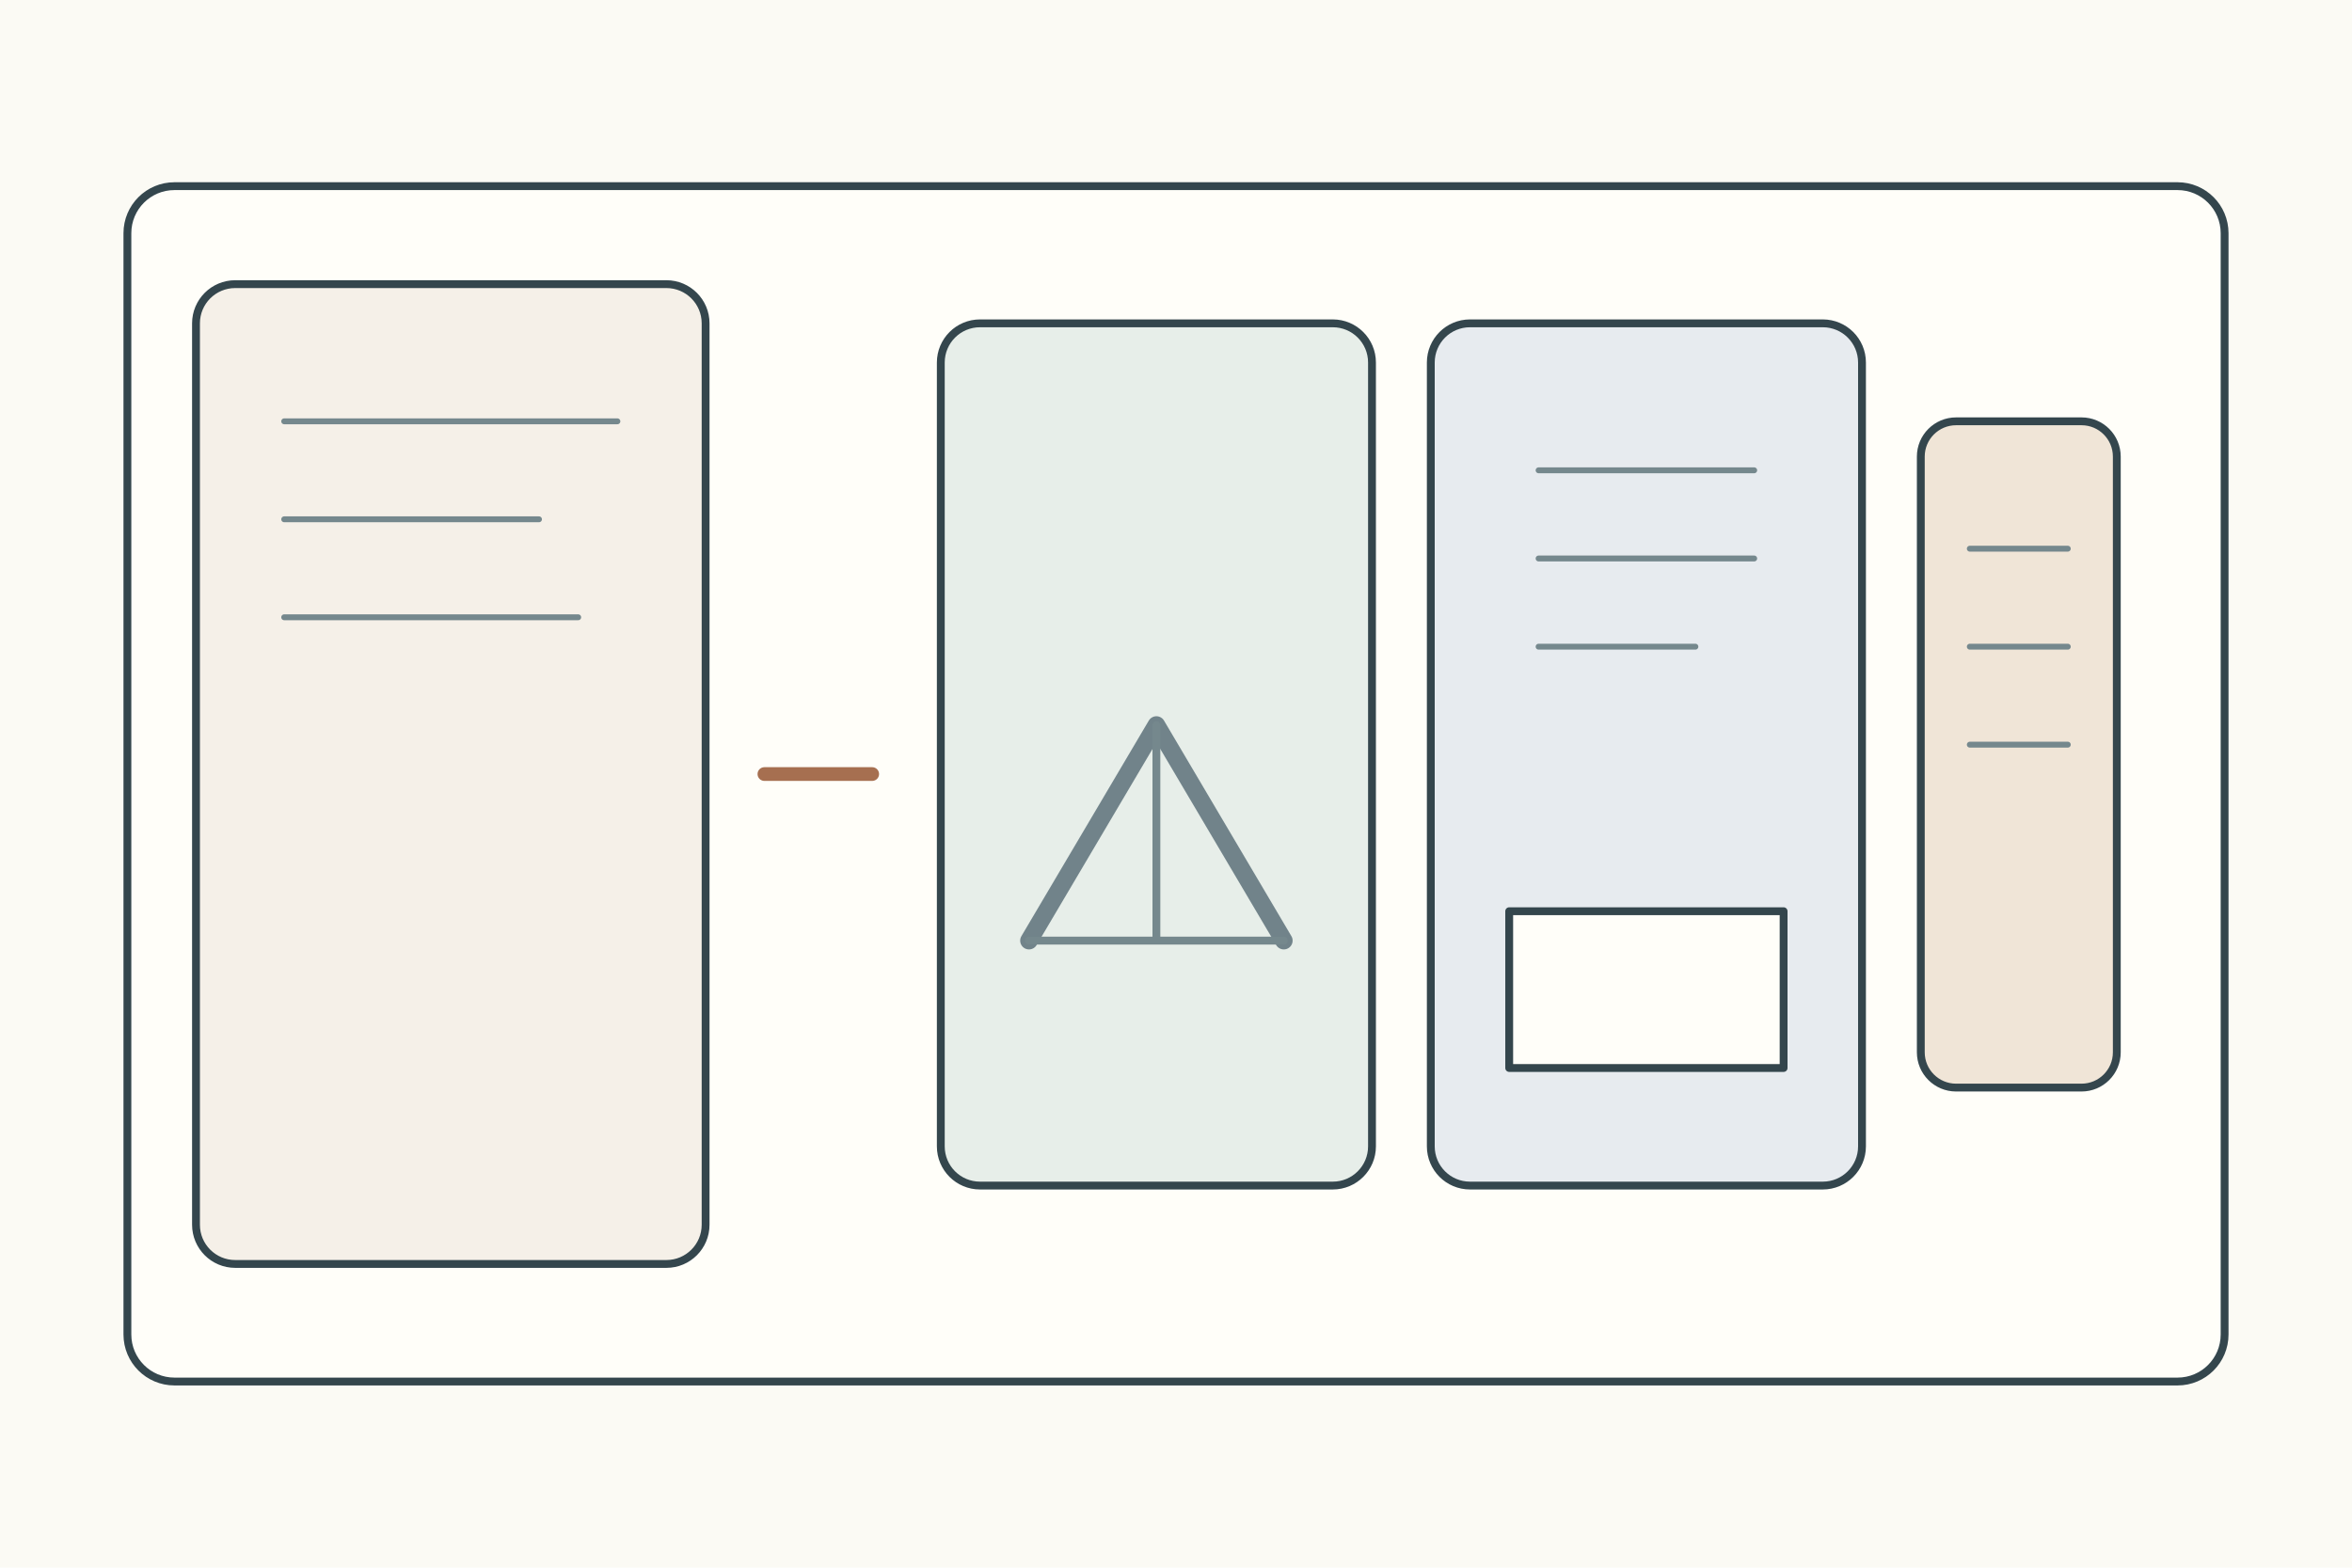
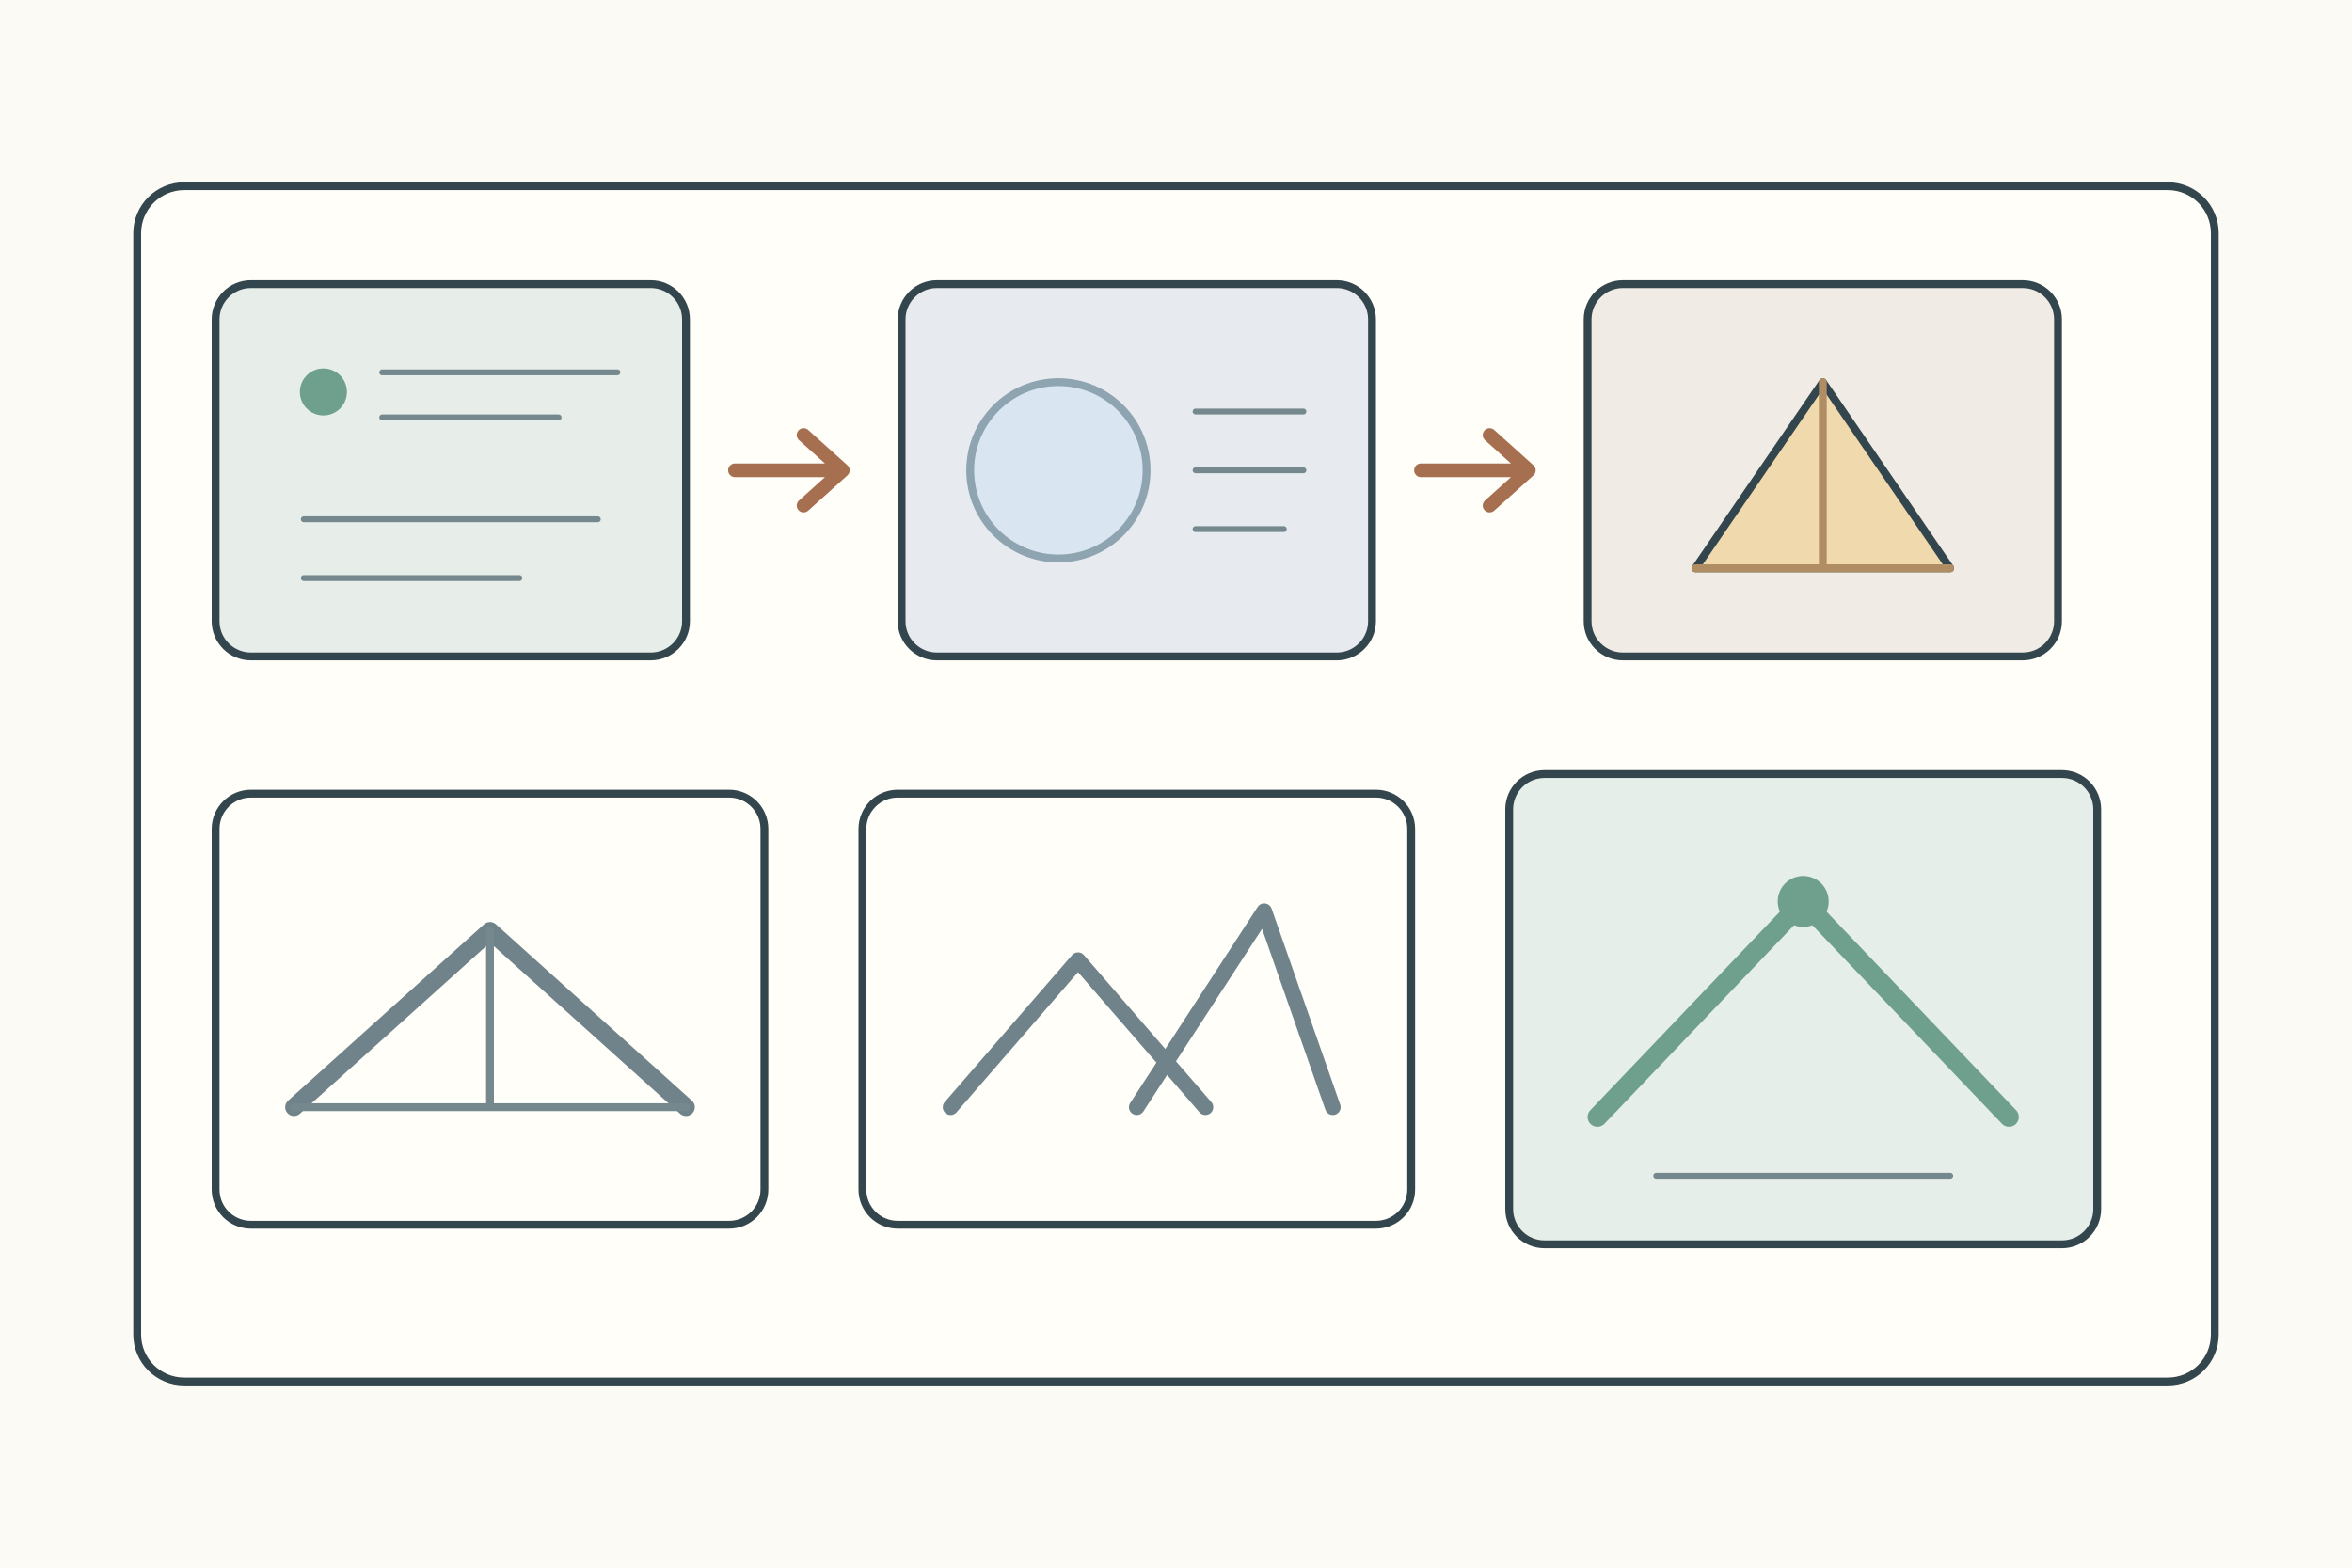
<svg xmlns="http://www.w3.org/2000/svg" width="1200" height="800">
  <rect width="1200" height="800" fill="#fbfaf4" />
  <g stroke="#34464d" stroke-width="4" fill="none" stroke-linecap="round" stroke-linejoin="round">
-     <rect x="65" y="95" width="1070" height="610" rx="24" fill="#fffef9" />
-     <g transform="translate(100 145)">
-       <rect width="260" height="500" rx="20" fill="#f5f0e8" />
-       <path d="M45 70h170M45 120h130M45 170h150" stroke="#75888d" stroke-width="3" />
-       <path d="M290 250h55" stroke="#a66f50" stroke-width="7" />
-       <g transform="translate(380 20)">
-         <rect width="220" height="440" rx="20" fill="#e7eee9" />
-         <path d="M45 315L110 205l65 110" stroke="#71838a" stroke-width="9" />
-         <path d="M45 315h130M110 205v110" stroke="#75888d" stroke-width="4" />
+     <rect x="70" y="95" width="1060" height="610" rx="24" fill="#fffef9" />
+     <g transform="translate(110 145)">
+       <g>
+         <rect width="240" height="190" rx="18" fill="#e7eee9" />
+         <circle cx="55" cy="55" r="12" fill="#6f9f8d" stroke="none" />
+         <path d="M85 45h120M85 68h90M45 120h150M45 150h110" stroke="#75888d" stroke-width="3" />
      </g>
-       <g transform="translate(630 20)">
-         <rect width="220" height="440" rx="20" fill="#e7ebef" />
-         <path d="M40 300h140v80H40z" fill="#fffef9" />
-         <path d="M55 75h110M55 120h110M55 165h80" stroke="#75888d" stroke-width="3" />
+       <path d="M265 95h55m-20-18 20 18-20 18" stroke="#a66f50" stroke-width="7" />
+       <g transform="translate(350 0)">
+         <rect width="240" height="190" rx="18" fill="#e7ebef" />
+         <circle cx="80" cy="95" r="45" fill="#d9e5f0" stroke="#8ea4b0" />
+         <path d="M150 65h55M150 95h55M150 125h45" stroke="#75888d" stroke-width="3" />
      </g>
-       <g transform="translate(880 70)">
-         <rect width="100" height="340" rx="18" fill="#f0e5d7" />
-         <path d="M25 65h50M25 115h50M25 165h50" stroke="#75888d" stroke-width="3" />
+       <path d="M615 95h55m-20-18 20 18-20 18" stroke="#a66f50" stroke-width="7" />
+       <g transform="translate(700 0)">
+         <rect width="240" height="190" rx="18" fill="#f0ece5" />
+         <path d="M55 145L120 50l65 95z" fill="#efd9ad" />
+         <path d="M55 145h130M120 50v95" stroke="#b08d63" />
+       </g>
+       <g transform="translate(0 260)">
+         <rect width="280" height="220" rx="18" fill="#fffef9" />
+         <path d="M40 160L140 70l100 90" stroke="#71838a" stroke-width="9" />
+         <path d="M40 160h200M140 70v90" stroke="#75888d" stroke-width="4" />
+       </g>
+       <g transform="translate(330 260)">
+         <rect width="280" height="220" rx="18" fill="#fffef9" />
+         <path d="M45 160L110 85l65 75M140 160L205 60l35 100" stroke="#71838a" stroke-width="8" />
+       </g>
+       <g transform="translate(660 250)">
+         <rect width="300" height="240" rx="18" fill="#e5eee8" />
+         <path d="M45 175L150 65l105 110" stroke="#6f9f8d" stroke-width="10" />
+         <circle cx="150" cy="65" r="13" fill="#6f9f8d" stroke="none" />
+         <path d="M75 205h150" stroke="#75888d" stroke-width="3" />
      </g>
    </g>
  </g>
</svg>
